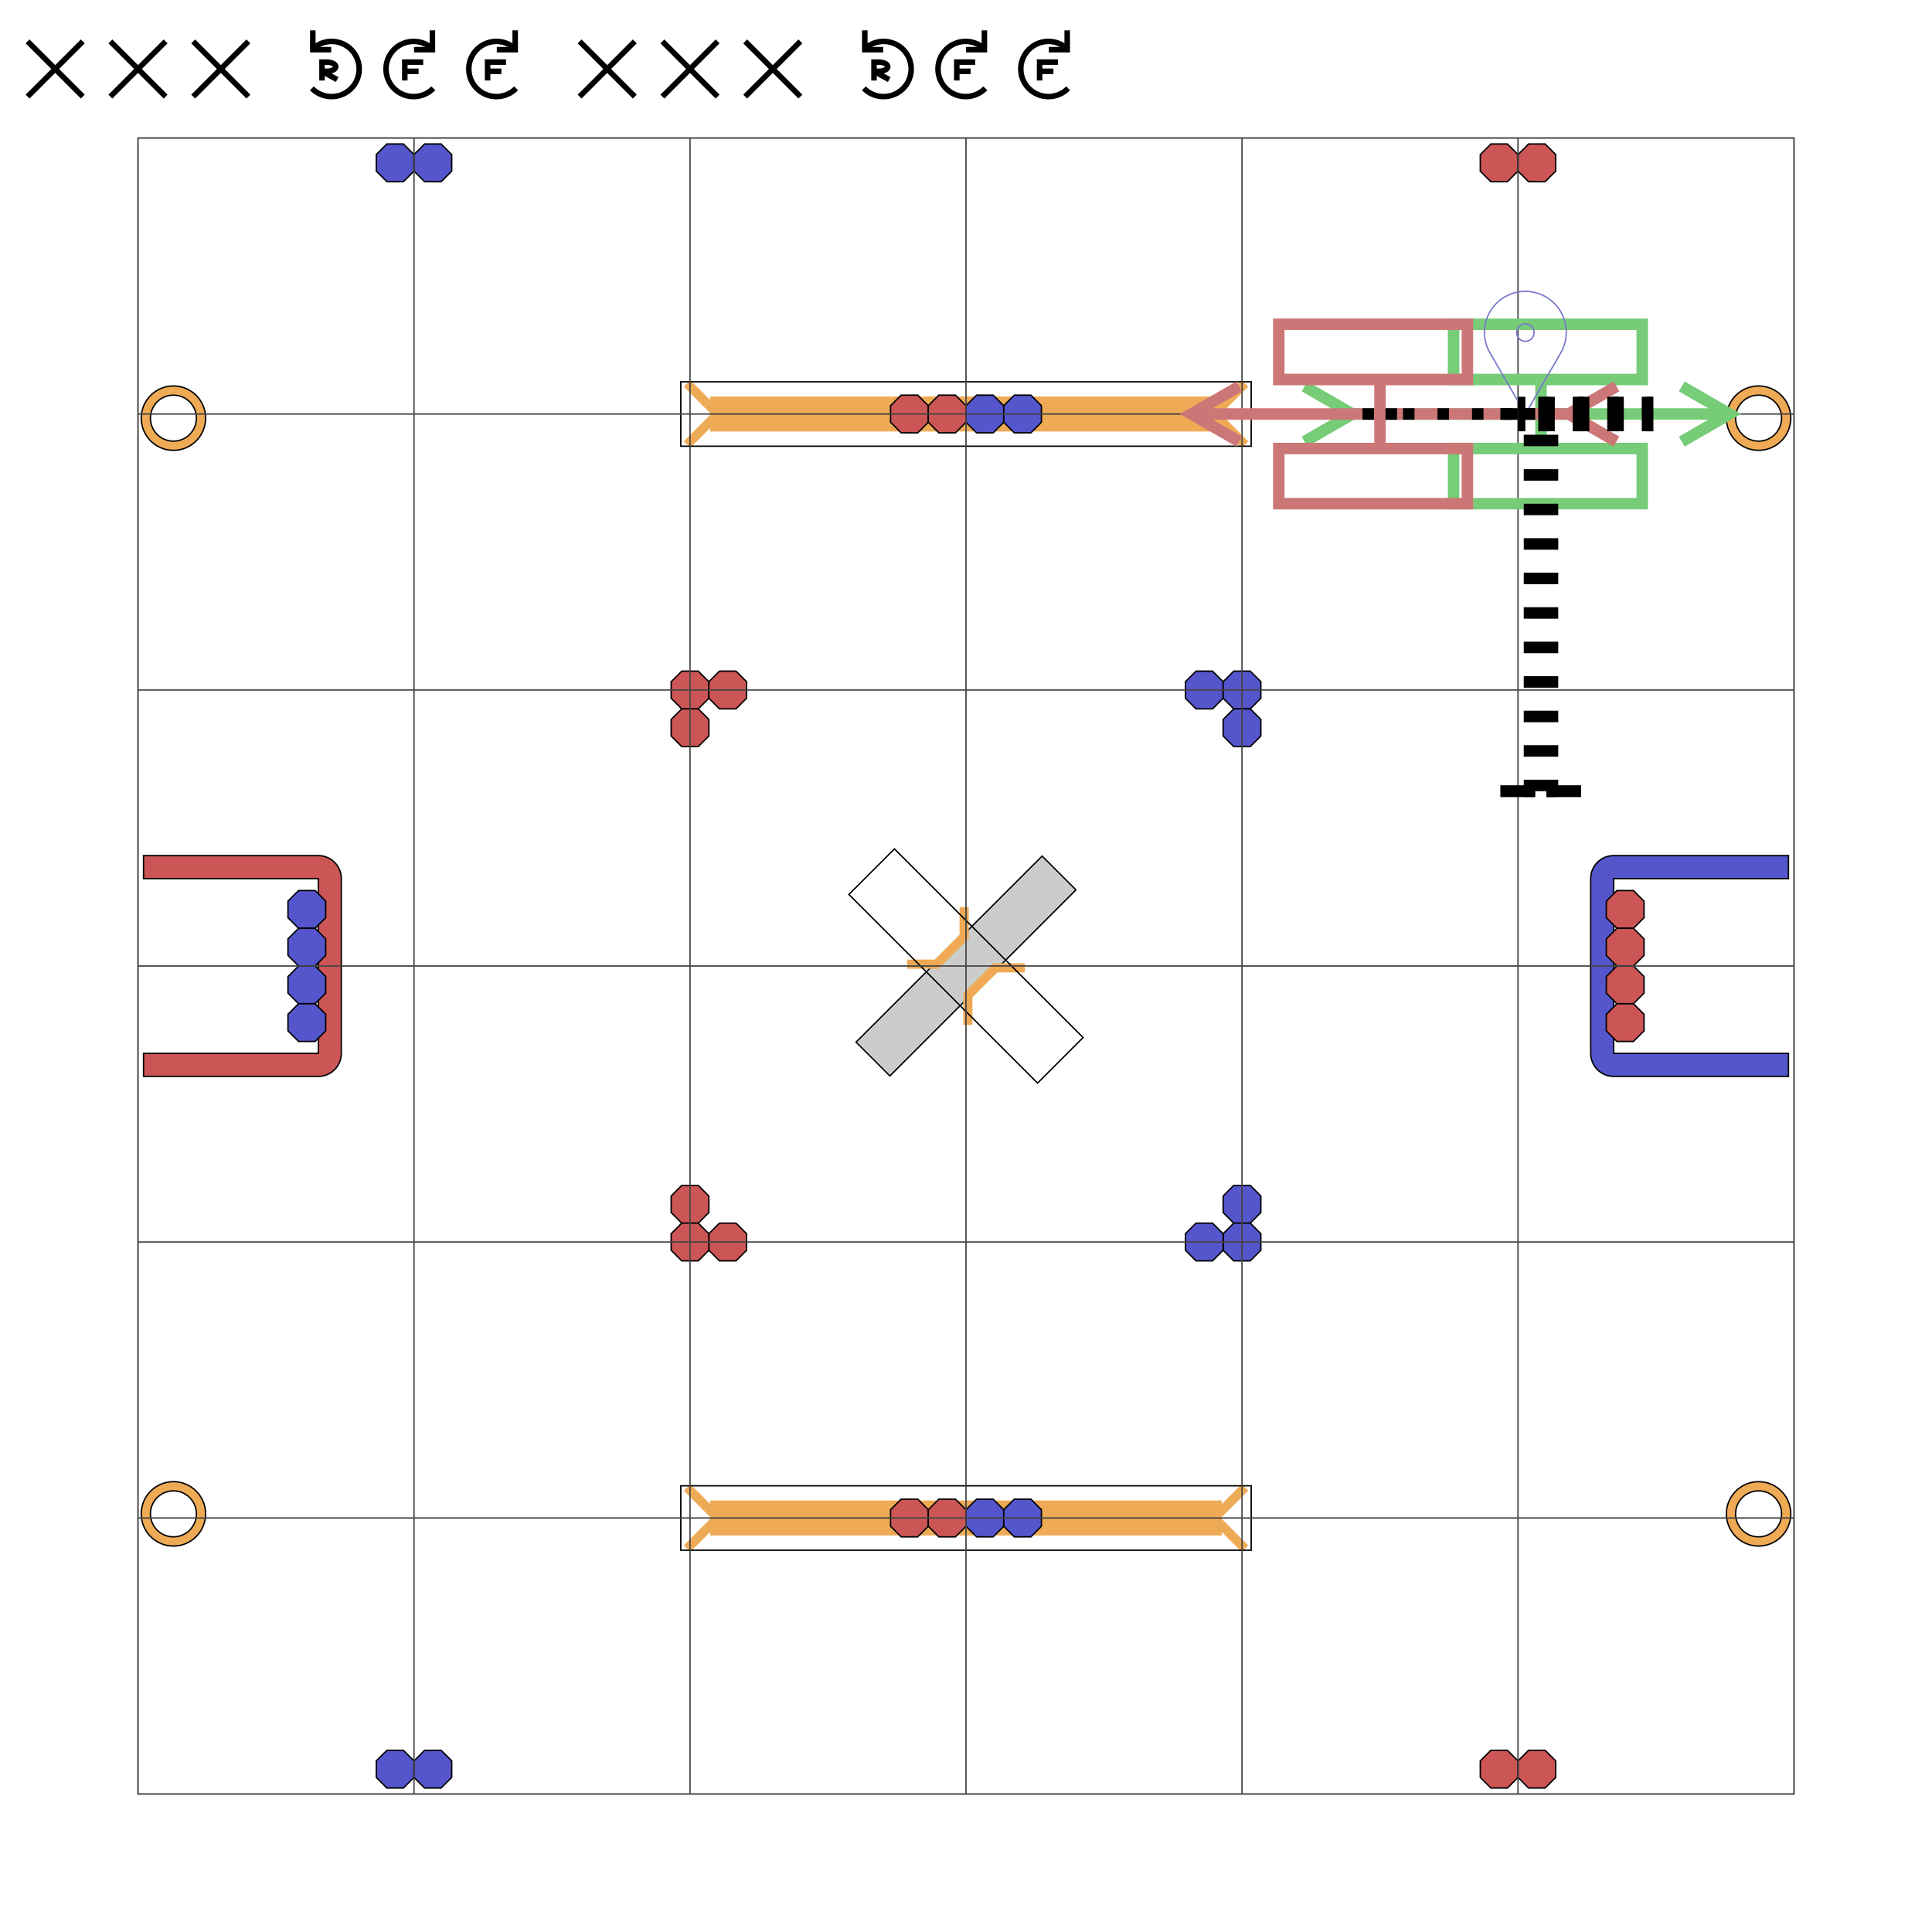
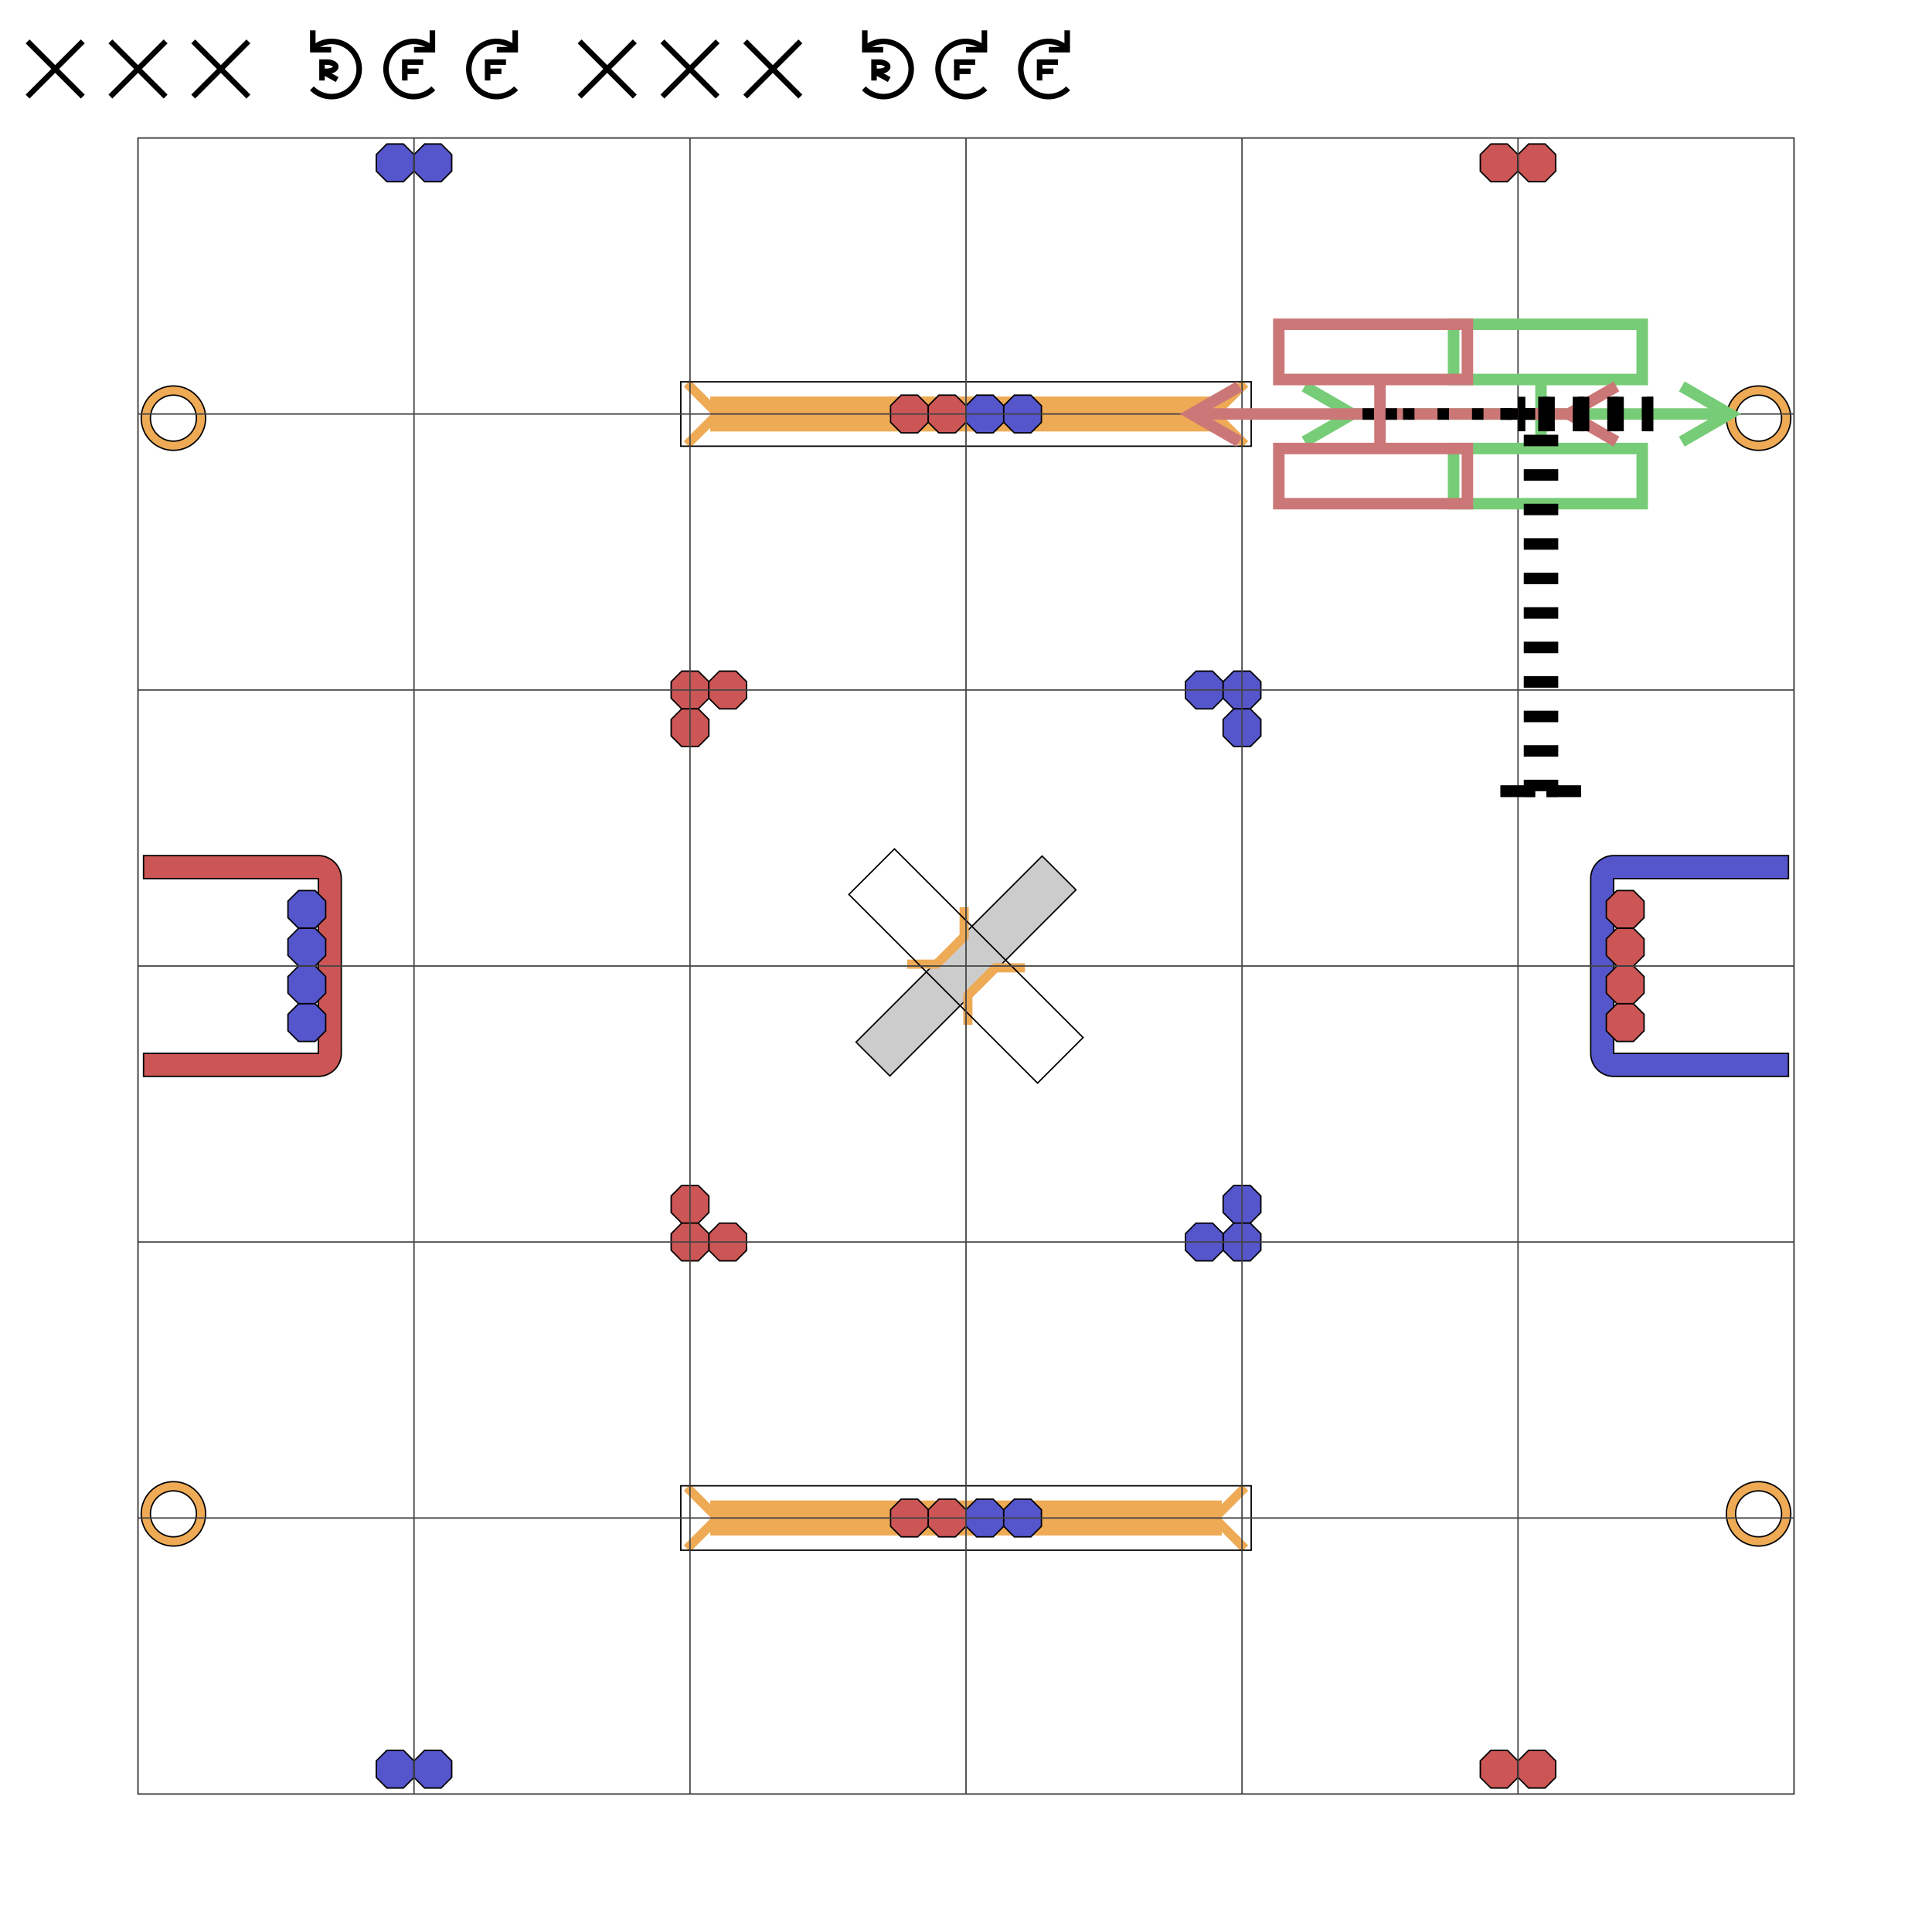
<svg xmlns="http://www.w3.org/2000/svg" version="1.1" width="600" height="600" viewBox="-2100 -2100 4200 4200">
  <g transform="scale(1, -1)">
    <rect x="-2100" y="-2100" width="4200" height="4200" fill="#ffffff" />
    <rect x="-1800" y="-1800" width="3600" height="3600" fill="none" stroke="#333333" stroke-width="3" />
    <path d="M -1788 240 l 380 0 a 50 50 0 0 0 50 -50 l 0 -380 a 50 50 0 0 0 -50 -50 l -380 0  l 0 50 l 380 0 l 0 380 l -380 0 z" fill="#cc5555" stroke="#000000" stroke-width="3" />
    <path d="M 1788 240 l -380 0 a 50 50 0 0 1 -50 -50 l 0 -380 a 50 50 0 0 1 50 -50 l 380 0  l 0 50 l -380 0 l 0 380 l 380 0 z" fill="#5555cc" stroke="#000000" stroke-width="3" />
    <rect x="-550" y="1200" width="20" height="94" transform="rotate(45, -540, 1200)" fill="#eeaa55" />
    <rect x="-550" y="1200" width="20" height="94" transform="rotate(135, -540, 1200)" fill="#eeaa55" />
    <rect x="530" y="1200" width="20" height="94" transform="rotate(-45, 540, 1200)" fill="#eeaa55" />
    <rect x="530" y="1200" width="20" height="94" transform="rotate(-135, 540, 1200)" fill="#eeaa55" />
    <rect x="-550" y="-1200" width="20" height="94" transform="rotate(45, -540, -1200)" fill="#eeaa55" />
    <rect x="-550" y="-1200" width="20" height="94" transform="rotate(135, -540, -1200)" fill="#eeaa55" />
    <rect x="530" y="-1200" width="20" height="94" transform="rotate(-45, 540, -1200)" fill="#eeaa55" />
    <rect x="530" y="-1200" width="20" height="94" transform="rotate(-135, 540, -1200)" fill="#eeaa55" />
    <rect x="-556" y="1162" width="1112" height="76" fill="#eeaa55" />
    <rect x="-620" y="1130" width="1240" height="140" fill="none" stroke="#000000" stroke-width="3" />
    <rect x="-556" y="-1238" width="1112" height="76" fill="#eeaa55" />
    <rect x="-620" y="-1270" width="1240" height="140" fill="none" stroke="#000000" stroke-width="3" />
    <rect x="-286" y="-52" width="572" height="104" transform="rotate(45)" fill="#cccccc" stroke="#000000" stroke-width="3" />
    <polyline points="-128,4 -64,4 -4,64 -4,128" fill="none" stroke="#eeaa55" stroke-width="20" />
    <polyline points="128,-4 64,-4 4,-64 4,-128" fill="none" stroke="#eeaa55" stroke-width="20" />
    <rect x="-290" y="-70" width="580" height="140" transform="rotate(-45)" fill="none" stroke="#000000" stroke-width="3" />
    <path d="M 1118,1728 l 0 36 l 23 23 l 36 0 l 23 -23 l  0 -36 l -23 -23 l -36 0 l -23 23 z" fill="#cc5555" stroke="#000000" stroke-width="3" fill-rule="evenodd" />
    <path d="M 1200,1728 l 0 36 l 23 23 l 36 0 l 23 -23 l  0 -36 l -23 -23 l -36 0 l -23 23 z" fill="#cc5555" stroke="#000000" stroke-width="3" fill-rule="evenodd" />
    <path d="M -164,1182 l 0 36 l 23 23 l 36 0 l 23 -23 l  0 -36 l -23 -23 l -36 0 l -23 23 z" fill="#cc5555" stroke="#000000" stroke-width="3" fill-rule="evenodd" />
    <path d="M -82,1182 l 0 36 l 23 23 l 36 0 l 23 -23 l  0 -36 l -23 -23 l -36 0 l -23 23 z" fill="#cc5555" stroke="#000000" stroke-width="3" fill-rule="evenodd" />
    <path d="M -641,582 l 0 36 l 23 23 l 36 0 l 23 -23 l  0 -36 l -23 -23 l -36 0 l -23 23 z" fill="#cc5555" stroke="#000000" stroke-width="3" fill-rule="evenodd" />
    <path d="M -559,582 l 0 36 l 23 23 l 36 0 l 23 -23 l  0 -36 l -23 -23 l -36 0 l -23 23 z" fill="#cc5555" stroke="#000000" stroke-width="3" fill-rule="evenodd" />
    <path d="M -641,500 l 0 36 l 23 23 l 36 0 l 23 -23 l  0 -36 l -23 -23 l -36 0 l -23 23 z" fill="#cc5555" stroke="#000000" stroke-width="3" fill-rule="evenodd" />
    <path d="M 1392,105 l 0 36 l 23 23 l 36 0 l 23 -23 l  0 -36 l -23 -23 l -36 0 l -23 23 z" fill="#cc5555" stroke="#000000" stroke-width="3" fill-rule="evenodd" />
    <path d="M 1392,23 l 0 36 l 23 23 l 36 0 l 23 -23 l  0 -36 l -23 -23 l -36 0 l -23 23 z" fill="#cc5555" stroke="#000000" stroke-width="3" fill-rule="evenodd" />
    <path d="M 1392,-59 l 0 36 l 23 23 l 36 0 l 23 -23 l  0 -36 l -23 -23 l -36 0 l -23 23 z" fill="#cc5555" stroke="#000000" stroke-width="3" fill-rule="evenodd" />
    <path d="M 1392,-141 l 0 36 l 23 23 l 36 0 l 23 -23 l  0 -36 l -23 -23 l -36 0 l -23 23 z" fill="#cc5555" stroke="#000000" stroke-width="3" fill-rule="evenodd" />
    <path d="M -641,-536 l 0 36 l 23 23 l 36 0 l 23 -23 l  0 -36 l -23 -23 l -36 0 l -23 23 z" fill="#cc5555" stroke="#000000" stroke-width="3" fill-rule="evenodd" />
    <path d="M -559,-618 l 0 36 l 23 23 l 36 0 l 23 -23 l  0 -36 l -23 -23 l -36 0 l -23 23 z" fill="#cc5555" stroke="#000000" stroke-width="3" fill-rule="evenodd" />
    <path d="M -641,-618 l 0 36 l 23 23 l 36 0 l 23 -23 l  0 -36 l -23 -23 l -36 0 l -23 23 z" fill="#cc5555" stroke="#000000" stroke-width="3" fill-rule="evenodd" />
    <path d="M -164,-1218 l 0 36 l 23 23 l 36 0 l 23 -23 l  0 -36 l -23 -23 l -36 0 l -23 23 z" fill="#cc5555" stroke="#000000" stroke-width="3" fill-rule="evenodd" />
    <path d="M -82,-1218 l 0 36 l 23 23 l 36 0 l 23 -23 l  0 -36 l -23 -23 l -36 0 l -23 23 z" fill="#cc5555" stroke="#000000" stroke-width="3" fill-rule="evenodd" />
    <path d="M 1118,-1764 l 0 36 l 23 23 l 36 0 l 23 -23 l  0 -36 l -23 -23 l -36 0 l -23 23 z" fill="#cc5555" stroke="#000000" stroke-width="3" fill-rule="evenodd" />
    <path d="M 1200,-1764 l 0 36 l 23 23 l 36 0 l 23 -23 l  0 -36 l -23 -23 l -36 0 l -23 23 z" fill="#cc5555" stroke="#000000" stroke-width="3" fill-rule="evenodd" />
    <path d="M -1282,1728 l 0 36 l 23 23 l 36 0 l 23 -23 l  0 -36 l -23 -23 l -36 0 l -23 23 z" fill="#5555cc" stroke="#000000" stroke-width="3" fill-rule="evenodd" />
    <path d="M -1200,1728 l 0 36 l 23 23 l 36 0 l 23 -23 l  0 -36 l -23 -23 l -36 0 l -23 23 z" fill="#5555cc" stroke="#000000" stroke-width="3" fill-rule="evenodd" />
    <path d="M 0,1182 l 0 36 l 23 23 l 36 0 l 23 -23 l  0 -36 l -23 -23 l -36 0 l -23 23 z" fill="#5555cc" stroke="#000000" stroke-width="3" fill-rule="evenodd" />
    <path d="M 82,1182 l 0 36 l 23 23 l 36 0 l 23 -23 l  0 -36 l -23 -23 l -36 0 l -23 23 z" fill="#5555cc" stroke="#000000" stroke-width="3" fill-rule="evenodd" />
    <path d="M 477,582 l 0 36 l 23 23 l 36 0 l 23 -23 l  0 -36 l -23 -23 l -36 0 l -23 23 z" fill="#5555cc" stroke="#000000" stroke-width="3" fill-rule="evenodd" />
    <path d="M 559,582 l 0 36 l 23 23 l 36 0 l 23 -23 l  0 -36 l -23 -23 l -36 0 l -23 23 z" fill="#5555cc" stroke="#000000" stroke-width="3" fill-rule="evenodd" />
    <path d="M 559,500 l 0 36 l 23 23 l 36 0 l 23 -23 l  0 -36 l -23 -23 l -36 0 l -23 23 z" fill="#5555cc" stroke="#000000" stroke-width="3" fill-rule="evenodd" />
    <path d="M -1474,105 l 0 36 l 23 23 l 36 0 l 23 -23 l  0 -36 l -23 -23 l -36 0 l -23 23 z" fill="#5555cc" stroke="#000000" stroke-width="3" fill-rule="evenodd" />
    <path d="M -1474,23 l 0 36 l 23 23 l 36 0 l 23 -23 l  0 -36 l -23 -23 l -36 0 l -23 23 z" fill="#5555cc" stroke="#000000" stroke-width="3" fill-rule="evenodd" />
    <path d="M -1474,-59 l 0 36 l 23 23 l 36 0 l 23 -23 l  0 -36 l -23 -23 l -36 0 l -23 23 z" fill="#5555cc" stroke="#000000" stroke-width="3" fill-rule="evenodd" />
    <path d="M -1474,-141 l 0 36 l 23 23 l 36 0 l 23 -23 l  0 -36 l -23 -23 l -36 0 l -23 23 z" fill="#5555cc" stroke="#000000" stroke-width="3" fill-rule="evenodd" />
    <path d="M 559,-536 l 0 36 l 23 23 l 36 0 l 23 -23 l  0 -36 l -23 -23 l -36 0 l -23 23 z" fill="#5555cc" stroke="#000000" stroke-width="3" fill-rule="evenodd" />
    <path d="M 559,-618 l 0 36 l 23 23 l 36 0 l 23 -23 l  0 -36 l -23 -23 l -36 0 l -23 23 z" fill="#5555cc" stroke="#000000" stroke-width="3" fill-rule="evenodd" />
    <path d="M 477,-618 l 0 36 l 23 23 l 36 0 l 23 -23 l  0 -36 l -23 -23 l -36 0 l -23 23 z" fill="#5555cc" stroke="#000000" stroke-width="3" fill-rule="evenodd" />
    <path d="M 0,-1218 l 0 36 l 23 23 l 36 0 l 23 -23 l  0 -36 l -23 -23 l -36 0 l -23 23 z" fill="#5555cc" stroke="#000000" stroke-width="3" fill-rule="evenodd" />
    <path d="M 82,-1218 l 0 36 l 23 23 l 36 0 l 23 -23 l  0 -36 l -23 -23 l -36 0 l -23 23 z" fill="#5555cc" stroke="#000000" stroke-width="3" fill-rule="evenodd" />
    <path d="M -1282,-1764 l 0 36 l 23 23 l 36 0 l 23 -23 l  0 -36 l -23 -23 l -36 0 l -23 23 z" fill="#5555cc" stroke="#000000" stroke-width="3" fill-rule="evenodd" />
    <path d="M -1200,-1764 l 0 36 l 23 23 l 36 0 l 23 -23 l  0 -36 l -23 -23 l -36 0 l -23 23 z" fill="#5555cc" stroke="#000000" stroke-width="3" fill-rule="evenodd" />
    <path d="M -1793,1191 a 70 70 0 0 0 140 0 a 70 70 0 0 0 -140 0 z m 20 0 a 50 50 0 0 0 100 0 a 50 50 0 0 0 -100 0 z" fill="#eeaa55" stroke="#000000" stroke-width="3" fill-rule="evenodd" />
    <path d="M 1653,1191 a 70 70 0 0 0 140 0 a 70 70 0 0 0 -140 0 z m 20 0 a 50 50 0 0 0 100 0 a 50 50 0 0 0 -100 0 z" fill="#eeaa55" stroke="#000000" stroke-width="3" fill-rule="evenodd" />
    <path d="M -1793,-1191 a 70 70 0 0 0 140 0 a 70 70 0 0 0 -140 0 z m 20 0 a 50 50 0 0 0 100 0 a 50 50 0 0 0 -100 0 z" fill="#eeaa55" stroke="#000000" stroke-width="3" fill-rule="evenodd" />
    <path d="M 1653,-1191 a 70 70 0 0 0 140 0 a 70 70 0 0 0 -140 0 z m 20 0 a 50 50 0 0 0 100 0 a 50 50 0 0 0 -100 0 z" fill="#eeaa55" stroke="#000000" stroke-width="3" fill-rule="evenodd" />
    <line x1="-1800" y1="-1200" x2="1800" y2="-1200" stroke="#444444" stroke-width="3" />
    <line x1="-1800" y1="-600" x2="1800" y2="-600" stroke="#444444" stroke-width="3" />
    <line x1="-1800" y1="0" x2="1800" y2="0" stroke="#444444" stroke-width="3" />
    <line x1="-1800" y1="600" x2="1800" y2="600" stroke="#444444" stroke-width="3" />
    <line x1="-1800" y1="1200" x2="1800" y2="1200" stroke="#444444" stroke-width="3" />
    <line x1="-1200" y1="-1800" x2="-1200" y2="1800" stroke="#444444" stroke-width="3" />
    <line x1="-600" y1="-1800" x2="-600" y2="1800" stroke="#444444" stroke-width="3" />
    <line x1="0" y1="-1800" x2="0" y2="1800" stroke="#444444" stroke-width="3" />
    <line x1="600" y1="-1800" x2="600" y2="1800" stroke="#444444" stroke-width="3" />
    <line x1="1200" y1="-1800" x2="1200" y2="1800" stroke="#444444" stroke-width="3" />
    <g transform="translate(1250 1200)  rotate(-90)">
      <rect x="-195" y="-190" width="120" height="410" fill="none" stroke="#77cc77" stroke-width="25" />
      <rect x="75" y="-190" width="120" height="410" fill="none" stroke="#77cc77" stroke-width="25" />
      <line x1="-75" y1="0" x2="75" y2="0" stroke="#77cc77" stroke-width="25" />
      <line x1="0" y1="-410" x2="0" y2="410" stroke="#77cc77" stroke-width="25" />
      <polyline points="-60,306 0,410 60,306" fill="none" stroke="#77cc77" stroke-width="25" />
      <polyline points="-60,-514 0,-410 60,-514" fill="none" stroke="#77cc77" stroke-width="25" />
    </g>
    <g transform="translate(900 1200)  rotate(-270)">
      <rect x="-195" y="-190" width="120" height="410" fill="none" stroke="#cc7777" stroke-width="25" />
      <rect x="75" y="-190" width="120" height="410" fill="none" stroke="#cc7777" stroke-width="25" />
      <line x1="-75" y1="0" x2="75" y2="0" stroke="#cc7777" stroke-width="25" />
      <line x1="0" y1="-410" x2="0" y2="410" stroke="#cc7777" stroke-width="25" />
      <polyline points="-60,306 0,410 60,306" fill="none" stroke="#cc7777" stroke-width="25" />
      <polyline points="-60,-514 0,-410 60,-514" fill="none" stroke="#cc7777" stroke-width="25" />
    </g>
-     <path d="M 1216,1200 l -77 133 a 89 89 0 1 0 154 0 z m -19 177 a 19 19 0 0 0 38 0 a 19 19 0 0 0 -38 0 z" fill="none" stroke="#7777cc" stroke-width="3" fill-rule="evenodd" />
    <line x1="1212.0" y1="380.0" x2="1287.0" y2="380.0" stroke="#000000" stroke-width="25" stroke-dasharray="25,25">
      <animateTransform attributeName="transform" type="rotate" to="360 1250.0 380.0" dur="2000ms" repeatCount="indefinite" from="0 1250.0 380.0" />
    </line>
    <line x1="1162.0" y1="380.0" x2="1337.0" y2="380.0" stroke="#000000" stroke-width="25" stroke-dasharray="75,25">
      <animateTransform attributeName="transform" type="rotate" to="360 1250.0 380.0" dur="2000ms" repeatCount="indefinite" from="0 1250.0 380.0" />
    </line>
    <line x1="1162.0" y1="380.0" x2="1337.0" y2="380.0" stroke="#000000" stroke-width="25" stroke-dasharray="75,25">
      <animateTransform attributeName="transform" type="rotate" to="360 1250.0 380.0" dur="2000ms" repeatCount="indefinite" from="0 1250.0 380.0" />
    </line>
    <polyline points="1250.0,380.0 1250,1200 1494.0,1200.0" fill="none" stroke="#000000" stroke-width="75" stroke-dasharray="25,50" stroke-linejoin="round" stroke-dashoffset="0">
      <animate attributeName="stroke-dashoffset" values="75;0" dur="1000ms" repeatCount="indefinite" />
    </polyline>
    <polyline points="1494.0,1200.0 1216,1200" fill="none" stroke="#000000" stroke-width="75" stroke-dasharray="25,50" stroke-linejoin="round" stroke-dashoffset="0">
      <animate attributeName="stroke-dashoffset" values="75;0" dur="1000ms" repeatCount="indefinite" />
    </polyline>
    <polyline points="1216,1200 1200,1200" fill="none" stroke="#000000" stroke-width="75" stroke-dasharray="25,50" stroke-linejoin="round" stroke-dashoffset="0">
      <animate attributeName="stroke-dashoffset" values="75;0" dur="1000ms" repeatCount="indefinite" />
    </polyline>
    <line x1="1162" y1="1200" x2="1237" y2="1200" stroke="#000000" stroke-width="25" stroke-dasharray="25,25">
      <animateTransform attributeName="transform" type="rotate" to="360 1200 1200" dur="2000ms" repeatCount="indefinite" from="0 1200 1200" />
    </line>
    <line x1="1162" y1="1200" x2="1237" y2="1200" stroke="#000000" stroke-width="25" stroke-dasharray="25,25">
      <animateTransform attributeName="transform" type="rotate" to="360 1200 1200" dur="2000ms" repeatCount="indefinite" from="0 1200 1200" />
    </line>
    <polyline points="1200,1200 900,1200" fill="none" stroke="#000000" stroke-width="25" stroke-dasharray="25,50" stroke-linejoin="round" stroke-dashoffset="0">
      <animate attributeName="stroke-dashoffset" values="75;0" dur="1000ms" repeatCount="indefinite" />
    </polyline>
    <line x1="862" y1="1200" x2="937" y2="1200" stroke="#000000" stroke-width="25" stroke-dasharray="25,25">
      <animateTransform attributeName="transform" type="rotate" to="360 900 1200" dur="2000ms" repeatCount="indefinite" from="0 900 1200" />
    </line>
    <line x1="-2040" y1="1890" x2="-1920" y2="2010" stroke="#000000" stroke-width="12" />
    <line x1="-2040" y1="2010" x2="-1920" y2="1890" stroke="#000000" stroke-width="12" />
    <line x1="-1860" y1="1890" x2="-1740" y2="2010" stroke="#000000" stroke-width="12" />
    <line x1="-1860" y1="2010" x2="-1740" y2="1890" stroke="#000000" stroke-width="12" />
    <line x1="-1680" y1="1890" x2="-1560" y2="2010" stroke="#000000" stroke-width="12" />
    <line x1="-1680" y1="2010" x2="-1560" y2="1890" stroke="#000000" stroke-width="12" />
    <path d="M -1422,1908 a 60 60 0 1 1 0 84" fill="none" stroke="#000000" stroke-width="12" />
    <path d="M -1380 1992 l -40 0 l 0 42" fill="none" stroke="#000000" stroke-width="12" />
    <path d="M -1400 1925 l 0 40 l 10 0 a 20 10 0 0 0 0 -20 l -10 0 l 33 -18" fill="none" stroke="#000000" stroke-width="12" />
    <path d="M -1158,1908 a 60 60 0 1 0 0 84" fill="none" stroke="#000000" stroke-width="12" />
    <path d="M -1200 1992 l 40 0 l 0 42" fill="none" stroke="#000000" stroke-width="12" />
    <path d="M -1180,1965 l -40 0 l 0 -40 m 0 20 l 30 0" fill="none" stroke="#000000" stroke-width="12" />
    <path d="M -978,1908 a 60 60 0 1 0 0 84" fill="none" stroke="#000000" stroke-width="12" />
    <path d="M -1020 1992 l 40 0 l 0 42" fill="none" stroke="#000000" stroke-width="12" />
    <path d="M -1000,1965 l -40 0 l 0 -40 m 0 20 l 30 0" fill="none" stroke="#000000" stroke-width="12" />
    <line x1="-840" y1="1890" x2="-720" y2="2010" stroke="#000000" stroke-width="12" />
    <line x1="-840" y1="2010" x2="-720" y2="1890" stroke="#000000" stroke-width="12" />
    <line x1="-660" y1="1890" x2="-540" y2="2010" stroke="#000000" stroke-width="12" />
    <line x1="-660" y1="2010" x2="-540" y2="1890" stroke="#000000" stroke-width="12" />
    <line x1="-480" y1="1890" x2="-360" y2="2010" stroke="#000000" stroke-width="12" />
    <line x1="-480" y1="2010" x2="-360" y2="1890" stroke="#000000" stroke-width="12" />
    <path d="M -222,1908 a 60 60 0 1 1 0 84" fill="none" stroke="#000000" stroke-width="12" />
    <path d="M -180 1992 l -40 0 l 0 42" fill="none" stroke="#000000" stroke-width="12" />
    <path d="M -200 1925 l 0 40 l 10 0 a 20 10 0 0 0 0 -20 l -10 0 l 33 -18" fill="none" stroke="#000000" stroke-width="12" />
    <path d="M 42,1908 a 60 60 0 1 0 0 84" fill="none" stroke="#000000" stroke-width="12" />
    <path d="M 0 1992 l 40 0 l 0 42" fill="none" stroke="#000000" stroke-width="12" />
    <path d="M 20,1965 l -40 0 l 0 -40 m 0 20 l 30 0" fill="none" stroke="#000000" stroke-width="12" />
    <path d="M 222,1908 a 60 60 0 1 0 0 84" fill="none" stroke="#000000" stroke-width="12" />
    <path d="M 180 1992 l 40 0 l 0 42" fill="none" stroke="#000000" stroke-width="12" />
    <path d="M 200,1965 l -40 0 l 0 -40 m 0 20 l 30 0" fill="none" stroke="#000000" stroke-width="12" />
  </g>
</svg>
